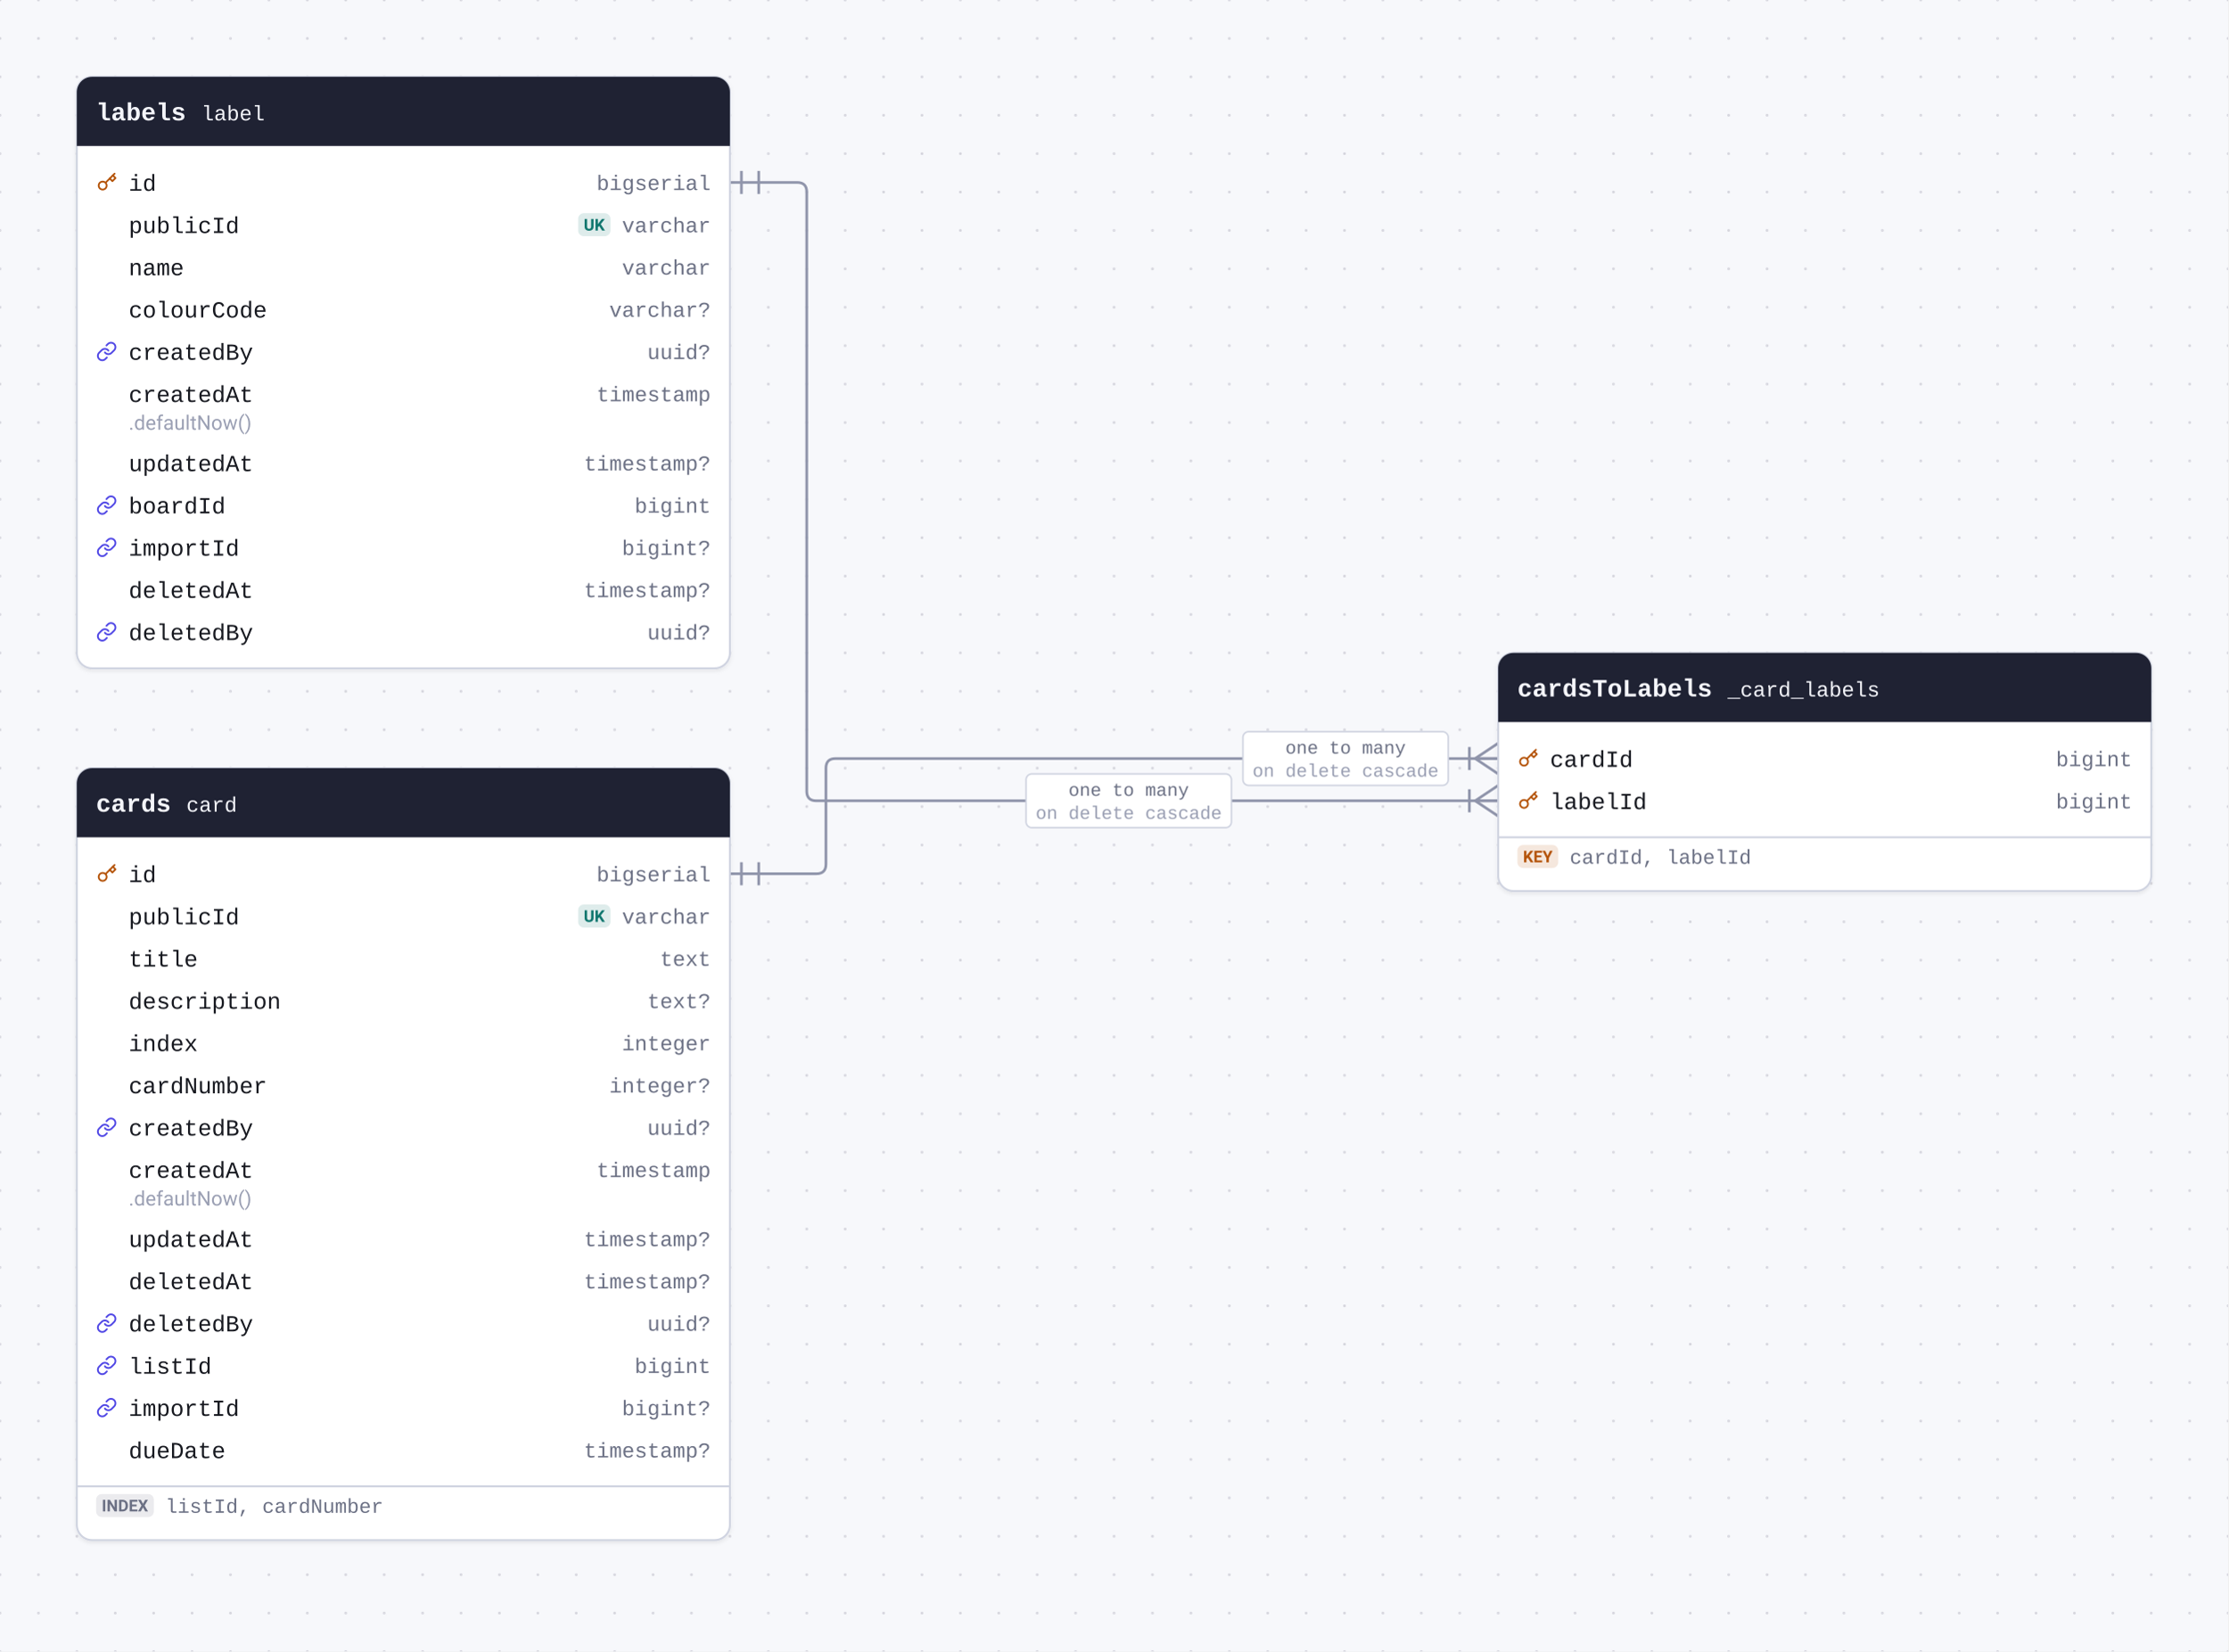
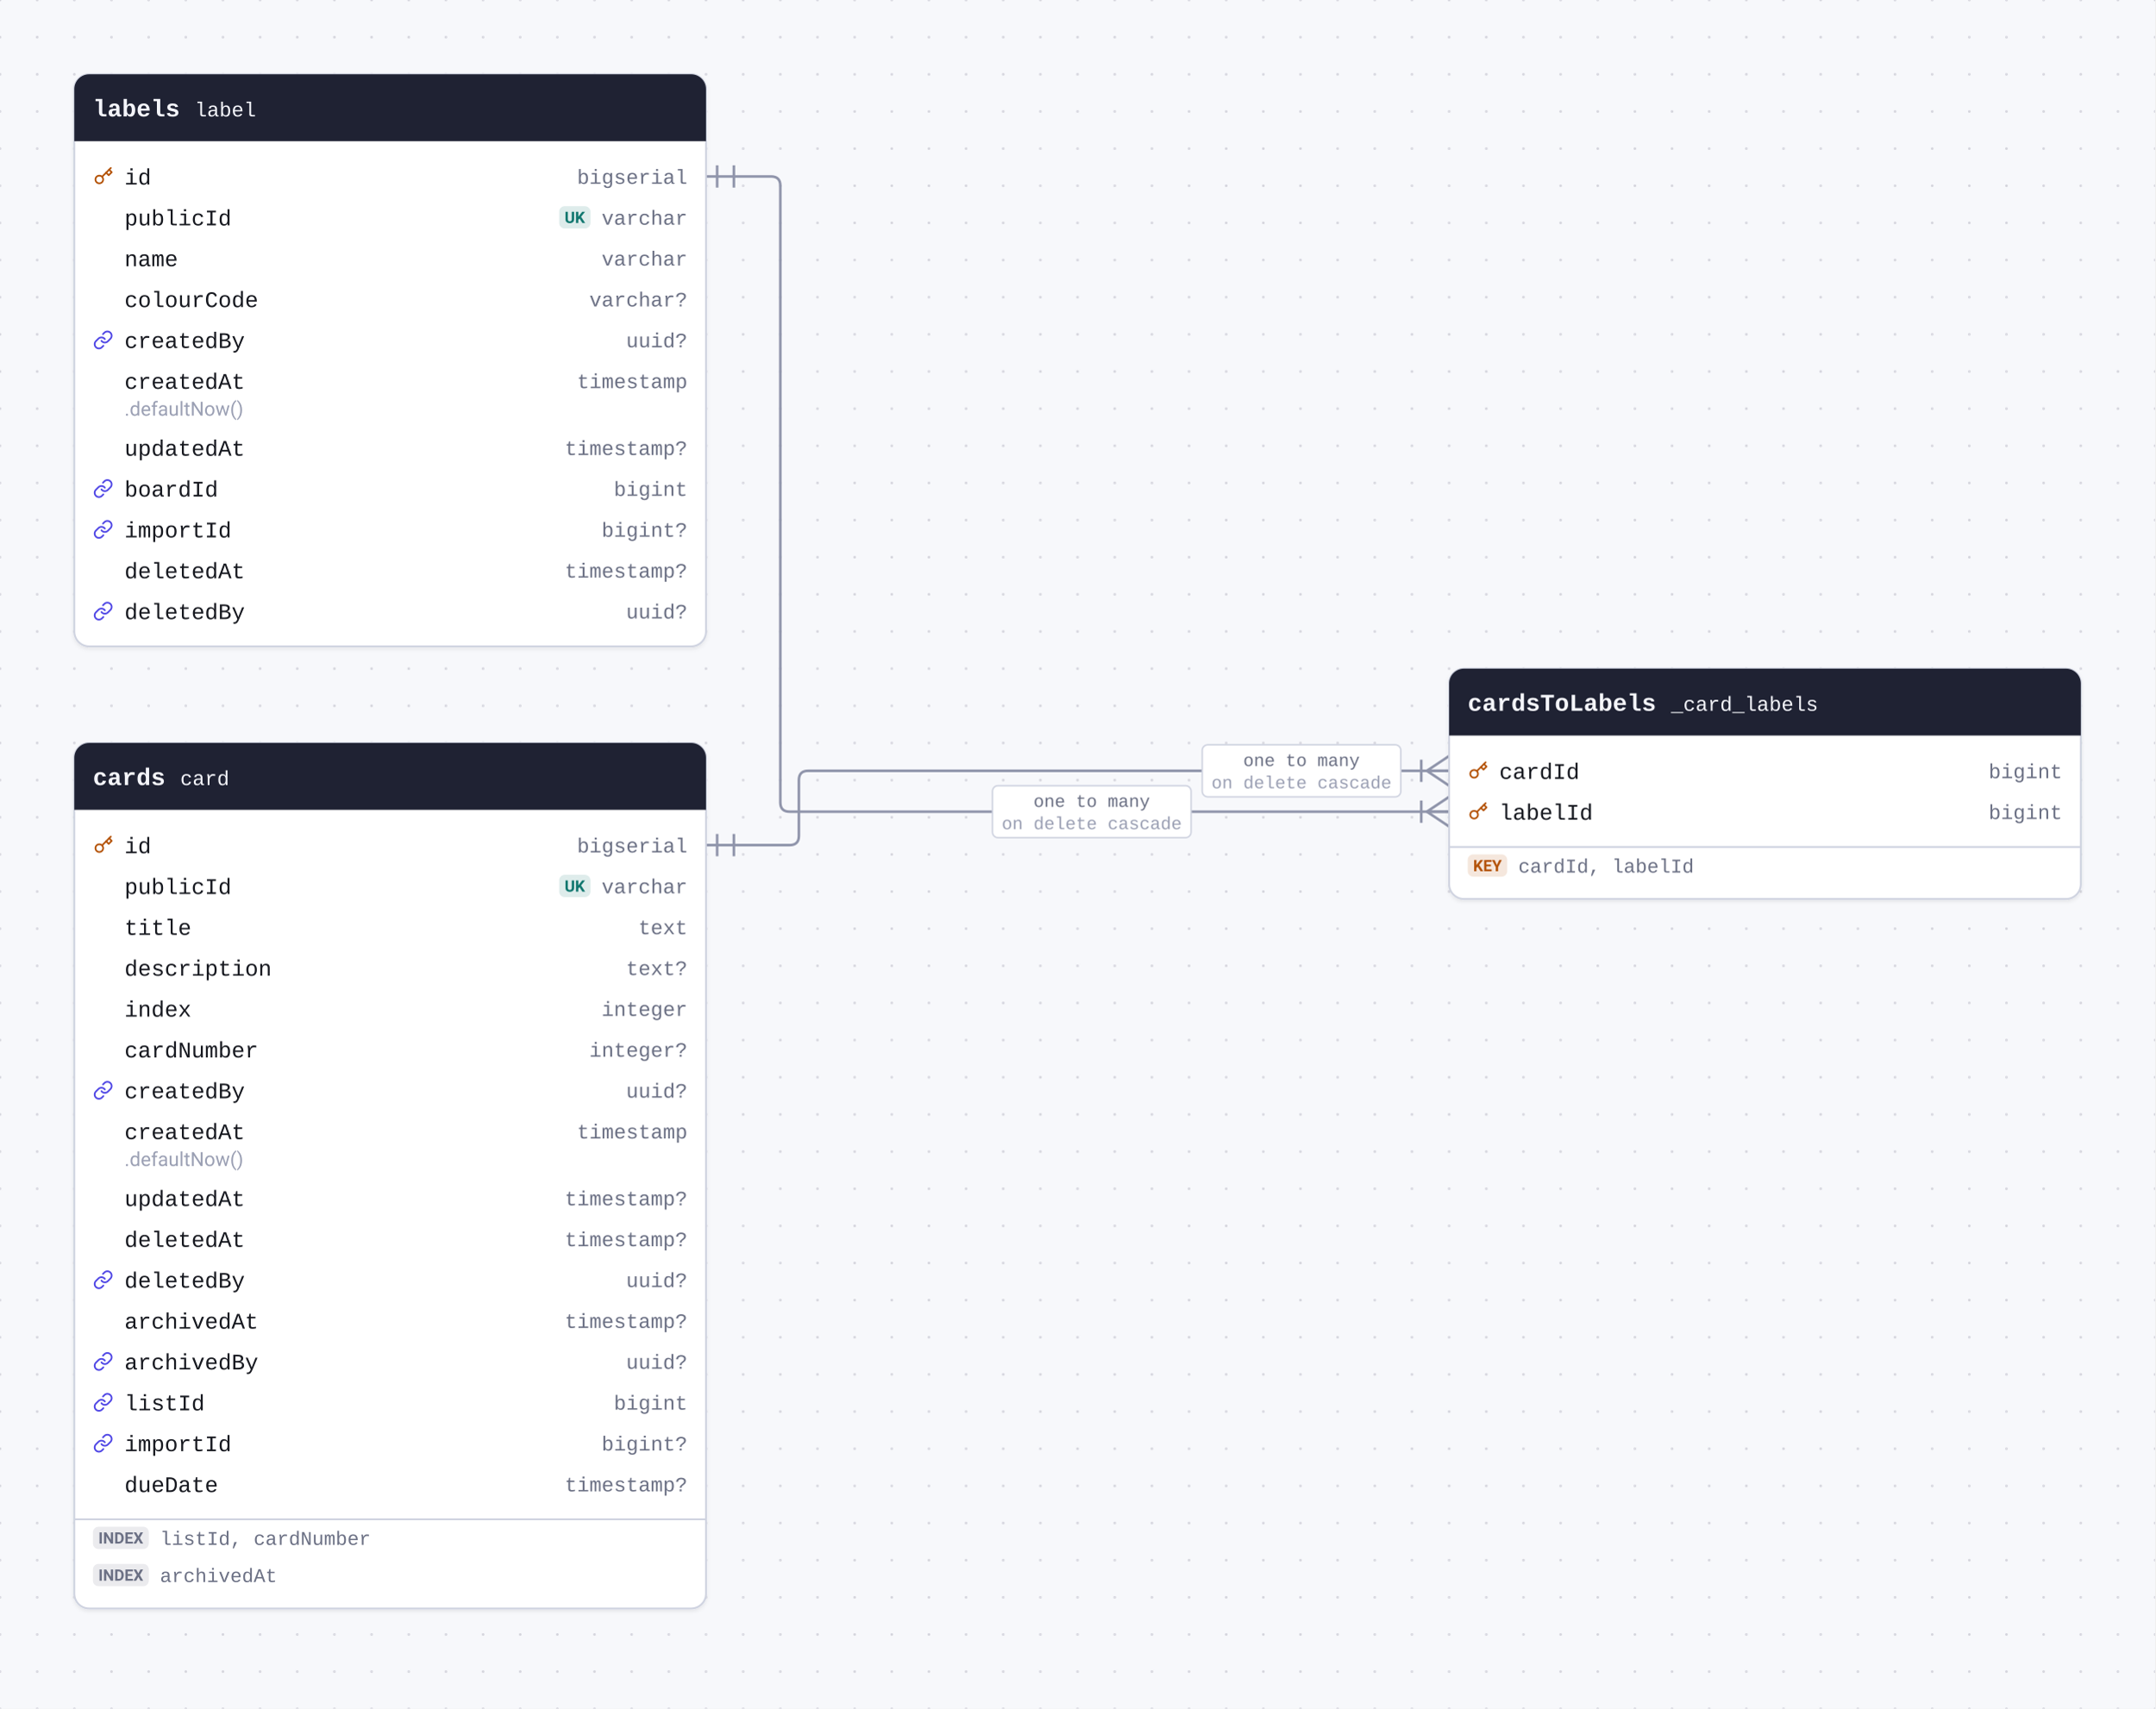
- <svg xmlns="http://www.w3.org/2000/svg" width="1160" height="860" viewBox="0 0 1160 860">
+ <svg xmlns="http://www.w3.org/2000/svg" width="1160" height="920" viewBox="0 0 1160 920">
  <defs>
    <pattern id="dots" x="-0.7" y="-0.7" width="20" height="20" patternUnits="userSpaceOnUse">
      <circle cx="0.7" cy="0.7" r="0.7" fill="#d4d4dc" />
    </pattern>
    <filter id="node-shadow" x="-5%" y="-5%" width="110%" height="115%">
      <feDropShadow dx="0" dy="1" stdDeviation="1" flood-color="#000000" flood-opacity="0.08" />
    </filter>
  </defs>
-   <rect x="0" y="0" width="1160" height="860" fill="#f7f8fb" />
-   <rect x="0" y="0" width="1160" height="860" fill="url(#dots)" />
+   <rect x="0" y="0" width="1160" height="920" fill="#f7f8fb" />
+   <rect x="0" y="0" width="1160" height="920" fill="url(#dots)" />
  <g class="relation-edge">
-     <path d="M380 455L400 455L 425,455Q 430,455 430,450L 430,400Q 430,395 435,395L760 395L780 395" fill="none" stroke="#9095ab" stroke-width="1.4" />
+     <path d="M380 455L400 455L 425,455Q 430,455 430,450L 430,420Q 430,415 435,415L760 415L780 415" fill="none" stroke="#9095ab" stroke-width="1.4" />
    <g transform="translate(380 455) scale(-1 1)" fill="none" stroke="#9095ab" stroke-width="1.4">
      <path d="M-6 -6 L-6 6" />
      <path d="M-15 -6 L-15 6" />
    </g>
-     <g transform="translate(780 395)" fill="none" stroke="#9095ab" stroke-width="1.4">
+     <g transform="translate(780 415)" fill="none" stroke="#9095ab" stroke-width="1.4">
      <path d="M0 -8 L-12 0 L0 8 M-12 0 L0 0" />
      <path d="M-15 -6 L-15 6" />
    </g>
  </g>
  <g class="relation-edge">
-     <path d="M380 95L400 95L 415,95Q 420,95 420,100L 420,412Q 420,417 425,417L760 417L780 417" fill="none" stroke="#9095ab" stroke-width="1.4" />
+     <path d="M380 95L400 95L 415,95Q 420,95 420,100L 420,432Q 420,437 425,437L760 437L780 437" fill="none" stroke="#9095ab" stroke-width="1.4" />
    <g transform="translate(380 95) scale(-1 1)" fill="none" stroke="#9095ab" stroke-width="1.4">
      <path d="M-6 -6 L-6 6" />
      <path d="M-15 -6 L-15 6" />
    </g>
-     <g transform="translate(780 417)" fill="none" stroke="#9095ab" stroke-width="1.4">
+     <g transform="translate(780 437)" fill="none" stroke="#9095ab" stroke-width="1.4">
      <path d="M0 -8 L-12 0 L0 8 M-12 0 L0 0" />
      <path d="M-15 -6 L-15 6" />
    </g>
  </g>
  <g class="model-node">
    <clipPath id="node-clip-0">
-       <rect x="40" y="400" width="340" height="402" rx="8" />
+       <rect x="40" y="400" width="340" height="466" rx="8" />
    </clipPath>
-     <rect x="40" y="400" width="340" height="402" rx="8" fill="#ffffff" stroke="#cfd3e0" filter="url(#node-shadow)" />
+     <rect x="40" y="400" width="340" height="466" rx="8" fill="#ffffff" stroke="#cfd3e0" filter="url(#node-shadow)" />
    <rect x="40" y="400" width="340" height="36" fill="#1f2233" clip-path="url(#node-clip-0)" />
    <text x="50" y="422.68" font-family="ui-monospace, SF Mono, Menlo, Consolas, Liberation Mono, DejaVu Sans Mono, monospace" font-size="13" font-weight="700" fill="#f4f5fa">cards<tspan dx="8" font-size="11" font-weight="400" opacity="0.6">card</tspan>
    </text>
    <g transform="translate(50 449.5) scale(0.46)" fill="none" stroke="#b45309" stroke-width="2" stroke-linecap="round" stroke-linejoin="round">
      <circle cx="7.5" cy="15.5" r="4.5" />
      <path d="m21 2-9.6 9.6" />
      <path d="m15.5 7.5 3 3L22 7l-3-3" />
    </g>
    <text x="67" y="459.32" font-family="ui-monospace, SF Mono, Menlo, Consolas, Liberation Mono, DejaVu Sans Mono, monospace" font-size="12" fill="#16181f">id</text>
    <text x="370" y="458.96" font-family="ui-monospace, SF Mono, Menlo, Consolas, Liberation Mono, DejaVu Sans Mono, monospace" font-size="11" text-anchor="end" fill="#6b7084">bigserial</text>
    <rect x="300.96" y="471" width="16.84" height="12" rx="3" fill="#0f766e" fill-opacity="0.14" />
    <text x="309.38" y="480.06" font-family="ui-sans-serif, -apple-system, Segoe UI, Roboto, Helvetica Neue, Arial, DejaVu Sans, sans-serif" font-size="8.5" font-weight="600" text-anchor="middle" fill="#0f766e">UK</text>
    <text x="67" y="481.32" font-family="ui-monospace, SF Mono, Menlo, Consolas, Liberation Mono, DejaVu Sans Mono, monospace" font-size="12" fill="#16181f">publicId</text>
    <text x="370" y="480.96" font-family="ui-monospace, SF Mono, Menlo, Consolas, Liberation Mono, DejaVu Sans Mono, monospace" font-size="11" text-anchor="end" fill="#6b7084">varchar</text>
    <text x="67" y="503.32" font-family="ui-monospace, SF Mono, Menlo, Consolas, Liberation Mono, DejaVu Sans Mono, monospace" font-size="12" fill="#16181f">title</text>
    <text x="370" y="502.96" font-family="ui-monospace, SF Mono, Menlo, Consolas, Liberation Mono, DejaVu Sans Mono, monospace" font-size="11" text-anchor="end" fill="#6b7084">text</text>
    <text x="67" y="525.32" font-family="ui-monospace, SF Mono, Menlo, Consolas, Liberation Mono, DejaVu Sans Mono, monospace" font-size="12" fill="#16181f">description</text>
    <text x="370" y="524.96" font-family="ui-monospace, SF Mono, Menlo, Consolas, Liberation Mono, DejaVu Sans Mono, monospace" font-size="11" text-anchor="end" fill="#6b7084">text?</text>
    <text x="67" y="547.32" font-family="ui-monospace, SF Mono, Menlo, Consolas, Liberation Mono, DejaVu Sans Mono, monospace" font-size="12" fill="#16181f">index</text>
    <text x="370" y="546.96" font-family="ui-monospace, SF Mono, Menlo, Consolas, Liberation Mono, DejaVu Sans Mono, monospace" font-size="11" text-anchor="end" fill="#6b7084">integer</text>
    <text x="67" y="569.32" font-family="ui-monospace, SF Mono, Menlo, Consolas, Liberation Mono, DejaVu Sans Mono, monospace" font-size="12" fill="#16181f">cardNumber</text>
    <text x="370" y="568.96" font-family="ui-monospace, SF Mono, Menlo, Consolas, Liberation Mono, DejaVu Sans Mono, monospace" font-size="11" text-anchor="end" fill="#6b7084">integer?</text>
    <g transform="translate(50 581.5) scale(0.46)" fill="none" stroke="#4f46e5" stroke-width="2" stroke-linecap="round" stroke-linejoin="round">
      <path d="M10 13a5 5 0 0 0 7.54.54l3-3a5 5 0 0 0-7.07-7.07l-1.72 1.71" />
      <path d="M14 11a5 5 0 0 0-7.54-.54l-3 3a5 5 0 0 0 7.07 7.07l1.71-1.71" />
    </g>
    <text x="67" y="591.32" font-family="ui-monospace, SF Mono, Menlo, Consolas, Liberation Mono, DejaVu Sans Mono, monospace" font-size="12" fill="#16181f">createdBy</text>
    <text x="370" y="590.96" font-family="ui-monospace, SF Mono, Menlo, Consolas, Liberation Mono, DejaVu Sans Mono, monospace" font-size="11" text-anchor="end" fill="#6b7084">uuid?</text>
    <text x="67" y="613.32" font-family="ui-monospace, SF Mono, Menlo, Consolas, Liberation Mono, DejaVu Sans Mono, monospace" font-size="12" fill="#16181f">createdAt</text>
    <text x="370" y="612.96" font-family="ui-monospace, SF Mono, Menlo, Consolas, Liberation Mono, DejaVu Sans Mono, monospace" font-size="11" text-anchor="end" fill="#6b7084">timestamp</text>
    <text x="67" y="627.78" font-family="ui-sans-serif, -apple-system, Segoe UI, Roboto, Helvetica Neue, Arial, DejaVu Sans, sans-serif" font-size="10.5" fill="#9a9fb3">.defaultNow()</text>
    <text x="67" y="649.32" font-family="ui-monospace, SF Mono, Menlo, Consolas, Liberation Mono, DejaVu Sans Mono, monospace" font-size="12" fill="#16181f">updatedAt</text>
    <text x="370" y="648.96" font-family="ui-monospace, SF Mono, Menlo, Consolas, Liberation Mono, DejaVu Sans Mono, monospace" font-size="11" text-anchor="end" fill="#6b7084">timestamp?</text>
    <text x="67" y="671.32" font-family="ui-monospace, SF Mono, Menlo, Consolas, Liberation Mono, DejaVu Sans Mono, monospace" font-size="12" fill="#16181f">deletedAt</text>
    <text x="370" y="670.96" font-family="ui-monospace, SF Mono, Menlo, Consolas, Liberation Mono, DejaVu Sans Mono, monospace" font-size="11" text-anchor="end" fill="#6b7084">timestamp?</text>
    <g transform="translate(50 683.5) scale(0.46)" fill="none" stroke="#4f46e5" stroke-width="2" stroke-linecap="round" stroke-linejoin="round">
      <path d="M10 13a5 5 0 0 0 7.54.54l3-3a5 5 0 0 0-7.07-7.07l-1.72 1.71" />
      <path d="M14 11a5 5 0 0 0-7.54-.54l-3 3a5 5 0 0 0 7.07 7.07l1.71-1.71" />
    </g>
    <text x="67" y="693.32" font-family="ui-monospace, SF Mono, Menlo, Consolas, Liberation Mono, DejaVu Sans Mono, monospace" font-size="12" fill="#16181f">deletedBy</text>
    <text x="370" y="692.96" font-family="ui-monospace, SF Mono, Menlo, Consolas, Liberation Mono, DejaVu Sans Mono, monospace" font-size="11" text-anchor="end" fill="#6b7084">uuid?</text>
-     <g transform="translate(50 705.5) scale(0.46)" fill="none" stroke="#4f46e5" stroke-width="2" stroke-linecap="round" stroke-linejoin="round">
-       <path d="M10 13a5 5 0 0 0 7.54.54l3-3a5 5 0 0 0-7.07-7.07l-1.72 1.71" />
-       <path d="M14 11a5 5 0 0 0-7.54-.54l-3 3a5 5 0 0 0 7.07 7.07l1.71-1.71" />
-     </g>
-     <text x="67" y="715.32" font-family="ui-monospace, SF Mono, Menlo, Consolas, Liberation Mono, DejaVu Sans Mono, monospace" font-size="12" fill="#16181f">listId</text>
-     <text x="370" y="714.96" font-family="ui-monospace, SF Mono, Menlo, Consolas, Liberation Mono, DejaVu Sans Mono, monospace" font-size="11" text-anchor="end" fill="#6b7084">bigint</text>
+     <text x="67" y="715.32" font-family="ui-monospace, SF Mono, Menlo, Consolas, Liberation Mono, DejaVu Sans Mono, monospace" font-size="12" fill="#16181f">archivedAt</text>
+     <text x="370" y="714.96" font-family="ui-monospace, SF Mono, Menlo, Consolas, Liberation Mono, DejaVu Sans Mono, monospace" font-size="11" text-anchor="end" fill="#6b7084">timestamp?</text>
    <g transform="translate(50 727.5) scale(0.46)" fill="none" stroke="#4f46e5" stroke-width="2" stroke-linecap="round" stroke-linejoin="round">
      <path d="M10 13a5 5 0 0 0 7.54.54l3-3a5 5 0 0 0-7.07-7.07l-1.72 1.71" />
      <path d="M14 11a5 5 0 0 0-7.54-.54l-3 3a5 5 0 0 0 7.07 7.07l1.71-1.71" />
    </g>
-     <text x="67" y="737.32" font-family="ui-monospace, SF Mono, Menlo, Consolas, Liberation Mono, DejaVu Sans Mono, monospace" font-size="12" fill="#16181f">importId</text>
-     <text x="370" y="736.96" font-family="ui-monospace, SF Mono, Menlo, Consolas, Liberation Mono, DejaVu Sans Mono, monospace" font-size="11" text-anchor="end" fill="#6b7084">bigint?</text>
-     <text x="67" y="759.32" font-family="ui-monospace, SF Mono, Menlo, Consolas, Liberation Mono, DejaVu Sans Mono, monospace" font-size="12" fill="#16181f">dueDate</text>
-     <text x="370" y="758.96" font-family="ui-monospace, SF Mono, Menlo, Consolas, Liberation Mono, DejaVu Sans Mono, monospace" font-size="11" text-anchor="end" fill="#6b7084">timestamp?</text>
-     <path d="M40 774H380" stroke="#cfd3e0" stroke-width="1" />
-     <rect x="50" y="778" width="30.1" height="12" rx="3" fill="#6b7084" fill-opacity="0.14" />
-     <text x="65.05" y="787.06" font-family="ui-sans-serif, -apple-system, Segoe UI, Roboto, Helvetica Neue, Arial, DejaVu Sans, sans-serif" font-size="8.5" font-weight="600" text-anchor="middle" fill="#6b7084">INDEX</text>
-     <text x="86.1" y="787.78" font-family="ui-monospace, SF Mono, Menlo, Consolas, Liberation Mono, DejaVu Sans Mono, monospace" font-size="10.5" fill="#6b7084">listId, cardNumber</text>
+     <text x="67" y="737.32" font-family="ui-monospace, SF Mono, Menlo, Consolas, Liberation Mono, DejaVu Sans Mono, monospace" font-size="12" fill="#16181f">archivedBy</text>
+     <text x="370" y="736.96" font-family="ui-monospace, SF Mono, Menlo, Consolas, Liberation Mono, DejaVu Sans Mono, monospace" font-size="11" text-anchor="end" fill="#6b7084">uuid?</text>
+     <g transform="translate(50 749.5) scale(0.46)" fill="none" stroke="#4f46e5" stroke-width="2" stroke-linecap="round" stroke-linejoin="round">
+       <path d="M10 13a5 5 0 0 0 7.54.54l3-3a5 5 0 0 0-7.07-7.07l-1.72 1.71" />
+       <path d="M14 11a5 5 0 0 0-7.54-.54l-3 3a5 5 0 0 0 7.07 7.07l1.71-1.71" />
+     </g>
+     <text x="67" y="759.32" font-family="ui-monospace, SF Mono, Menlo, Consolas, Liberation Mono, DejaVu Sans Mono, monospace" font-size="12" fill="#16181f">listId</text>
+     <text x="370" y="758.96" font-family="ui-monospace, SF Mono, Menlo, Consolas, Liberation Mono, DejaVu Sans Mono, monospace" font-size="11" text-anchor="end" fill="#6b7084">bigint</text>
+     <g transform="translate(50 771.5) scale(0.46)" fill="none" stroke="#4f46e5" stroke-width="2" stroke-linecap="round" stroke-linejoin="round">
+       <path d="M10 13a5 5 0 0 0 7.54.54l3-3a5 5 0 0 0-7.07-7.07l-1.72 1.71" />
+       <path d="M14 11a5 5 0 0 0-7.54-.54l-3 3a5 5 0 0 0 7.07 7.07l1.71-1.71" />
+     </g>
+     <text x="67" y="781.32" font-family="ui-monospace, SF Mono, Menlo, Consolas, Liberation Mono, DejaVu Sans Mono, monospace" font-size="12" fill="#16181f">importId</text>
+     <text x="370" y="780.96" font-family="ui-monospace, SF Mono, Menlo, Consolas, Liberation Mono, DejaVu Sans Mono, monospace" font-size="11" text-anchor="end" fill="#6b7084">bigint?</text>
+     <text x="67" y="803.32" font-family="ui-monospace, SF Mono, Menlo, Consolas, Liberation Mono, DejaVu Sans Mono, monospace" font-size="12" fill="#16181f">dueDate</text>
+     <text x="370" y="802.96" font-family="ui-monospace, SF Mono, Menlo, Consolas, Liberation Mono, DejaVu Sans Mono, monospace" font-size="11" text-anchor="end" fill="#6b7084">timestamp?</text>
+     <path d="M40 818H380" stroke="#cfd3e0" stroke-width="1" />
+     <rect x="50" y="822" width="30.1" height="12" rx="3" fill="#6b7084" fill-opacity="0.14" />
+     <text x="65.05" y="831.06" font-family="ui-sans-serif, -apple-system, Segoe UI, Roboto, Helvetica Neue, Arial, DejaVu Sans, sans-serif" font-size="8.5" font-weight="600" text-anchor="middle" fill="#6b7084">INDEX</text>
+     <text x="86.1" y="831.78" font-family="ui-monospace, SF Mono, Menlo, Consolas, Liberation Mono, DejaVu Sans Mono, monospace" font-size="10.5" fill="#6b7084">listId, cardNumber</text>
+     <rect x="50" y="842" width="30.1" height="12" rx="3" fill="#6b7084" fill-opacity="0.14" />
+     <text x="65.05" y="851.06" font-family="ui-sans-serif, -apple-system, Segoe UI, Roboto, Helvetica Neue, Arial, DejaVu Sans, sans-serif" font-size="8.5" font-weight="600" text-anchor="middle" fill="#6b7084">INDEX</text>
+     <text x="86.1" y="851.78" font-family="ui-monospace, SF Mono, Menlo, Consolas, Liberation Mono, DejaVu Sans Mono, monospace" font-size="10.5" fill="#6b7084">archivedAt</text>
  </g>
  <g class="model-node">
    <clipPath id="node-clip-1">
-       <rect x="780" y="340" width="340" height="124" rx="8" />
+       <rect x="780" y="360" width="340" height="124" rx="8" />
    </clipPath>
-     <rect x="780" y="340" width="340" height="124" rx="8" fill="#ffffff" stroke="#cfd3e0" filter="url(#node-shadow)" />
-     <rect x="780" y="340" width="340" height="36" fill="#1f2233" clip-path="url(#node-clip-1)" />
-     <text x="790" y="362.68" font-family="ui-monospace, SF Mono, Menlo, Consolas, Liberation Mono, DejaVu Sans Mono, monospace" font-size="13" font-weight="700" fill="#f4f5fa">cardsToLabels<tspan dx="8" font-size="11" font-weight="400" opacity="0.6">_card_labels</tspan>
+     <rect x="780" y="360" width="340" height="124" rx="8" fill="#ffffff" stroke="#cfd3e0" filter="url(#node-shadow)" />
+     <rect x="780" y="360" width="340" height="36" fill="#1f2233" clip-path="url(#node-clip-1)" />
+     <text x="790" y="382.68" font-family="ui-monospace, SF Mono, Menlo, Consolas, Liberation Mono, DejaVu Sans Mono, monospace" font-size="13" font-weight="700" fill="#f4f5fa">cardsToLabels<tspan dx="8" font-size="11" font-weight="400" opacity="0.6">_card_labels</tspan>
    </text>
-     <g transform="translate(790 389.5) scale(0.46)" fill="none" stroke="#b45309" stroke-width="2" stroke-linecap="round" stroke-linejoin="round">
-       <circle cx="7.5" cy="15.5" r="4.5" />
-       <path d="m21 2-9.6 9.6" />
-       <path d="m15.5 7.5 3 3L22 7l-3-3" />
-     </g>
-     <text x="807" y="399.32" font-family="ui-monospace, SF Mono, Menlo, Consolas, Liberation Mono, DejaVu Sans Mono, monospace" font-size="12" fill="#16181f">cardId</text>
-     <text x="1110" y="398.96" font-family="ui-monospace, SF Mono, Menlo, Consolas, Liberation Mono, DejaVu Sans Mono, monospace" font-size="11" text-anchor="end" fill="#6b7084">bigint</text>
-     <g transform="translate(790 411.5) scale(0.46)" fill="none" stroke="#b45309" stroke-width="2" stroke-linecap="round" stroke-linejoin="round">
-       <circle cx="7.5" cy="15.5" r="4.5" />
-       <path d="m21 2-9.6 9.6" />
-       <path d="m15.5 7.5 3 3L22 7l-3-3" />
-     </g>
-     <text x="807" y="421.32" font-family="ui-monospace, SF Mono, Menlo, Consolas, Liberation Mono, DejaVu Sans Mono, monospace" font-size="12" fill="#16181f">labelId</text>
-     <text x="1110" y="420.96" font-family="ui-monospace, SF Mono, Menlo, Consolas, Liberation Mono, DejaVu Sans Mono, monospace" font-size="11" text-anchor="end" fill="#6b7084">bigint</text>
-     <path d="M780 436H1120" stroke="#cfd3e0" stroke-width="1" />
-     <rect x="790" y="440" width="21.26" height="12" rx="3" fill="#b45309" fill-opacity="0.14" />
-     <text x="800.63" y="449.06" font-family="ui-sans-serif, -apple-system, Segoe UI, Roboto, Helvetica Neue, Arial, DejaVu Sans, sans-serif" font-size="8.5" font-weight="600" text-anchor="middle" fill="#b45309">KEY</text>
-     <text x="817.26" y="449.78" font-family="ui-monospace, SF Mono, Menlo, Consolas, Liberation Mono, DejaVu Sans Mono, monospace" font-size="10.5" fill="#6b7084">cardId, labelId</text>
+     <g transform="translate(790 409.5) scale(0.46)" fill="none" stroke="#b45309" stroke-width="2" stroke-linecap="round" stroke-linejoin="round">
+       <circle cx="7.5" cy="15.5" r="4.5" />
+       <path d="m21 2-9.6 9.6" />
+       <path d="m15.5 7.5 3 3L22 7l-3-3" />
+     </g>
+     <text x="807" y="419.32" font-family="ui-monospace, SF Mono, Menlo, Consolas, Liberation Mono, DejaVu Sans Mono, monospace" font-size="12" fill="#16181f">cardId</text>
+     <text x="1110" y="418.96" font-family="ui-monospace, SF Mono, Menlo, Consolas, Liberation Mono, DejaVu Sans Mono, monospace" font-size="11" text-anchor="end" fill="#6b7084">bigint</text>
+     <g transform="translate(790 431.5) scale(0.46)" fill="none" stroke="#b45309" stroke-width="2" stroke-linecap="round" stroke-linejoin="round">
+       <circle cx="7.5" cy="15.5" r="4.5" />
+       <path d="m21 2-9.6 9.6" />
+       <path d="m15.5 7.5 3 3L22 7l-3-3" />
+     </g>
+     <text x="807" y="441.32" font-family="ui-monospace, SF Mono, Menlo, Consolas, Liberation Mono, DejaVu Sans Mono, monospace" font-size="12" fill="#16181f">labelId</text>
+     <text x="1110" y="440.96" font-family="ui-monospace, SF Mono, Menlo, Consolas, Liberation Mono, DejaVu Sans Mono, monospace" font-size="11" text-anchor="end" fill="#6b7084">bigint</text>
+     <path d="M780 456H1120" stroke="#cfd3e0" stroke-width="1" />
+     <rect x="790" y="460" width="21.26" height="12" rx="3" fill="#b45309" fill-opacity="0.14" />
+     <text x="800.63" y="469.06" font-family="ui-sans-serif, -apple-system, Segoe UI, Roboto, Helvetica Neue, Arial, DejaVu Sans, sans-serif" font-size="8.5" font-weight="600" text-anchor="middle" fill="#b45309">KEY</text>
+     <text x="817.26" y="469.78" font-family="ui-monospace, SF Mono, Menlo, Consolas, Liberation Mono, DejaVu Sans Mono, monospace" font-size="10.5" fill="#6b7084">cardId, labelId</text>
  </g>
  <g class="model-node">
    <clipPath id="node-clip-2">
      <rect x="40" y="40" width="340" height="308" rx="8" />
    </clipPath>
    <rect x="40" y="40" width="340" height="308" rx="8" fill="#ffffff" stroke="#cfd3e0" filter="url(#node-shadow)" />
    <rect x="40" y="40" width="340" height="36" fill="#1f2233" clip-path="url(#node-clip-2)" />
    <text x="50" y="62.68" font-family="ui-monospace, SF Mono, Menlo, Consolas, Liberation Mono, DejaVu Sans Mono, monospace" font-size="13" font-weight="700" fill="#f4f5fa">labels<tspan dx="8" font-size="11" font-weight="400" opacity="0.6">label</tspan>
    </text>
    <g transform="translate(50 89.5) scale(0.46)" fill="none" stroke="#b45309" stroke-width="2" stroke-linecap="round" stroke-linejoin="round">
      <circle cx="7.5" cy="15.5" r="4.5" />
      <path d="m21 2-9.6 9.6" />
      <path d="m15.5 7.5 3 3L22 7l-3-3" />
    </g>
    <text x="67" y="99.32" font-family="ui-monospace, SF Mono, Menlo, Consolas, Liberation Mono, DejaVu Sans Mono, monospace" font-size="12" fill="#16181f">id</text>
    <text x="370" y="98.96" font-family="ui-monospace, SF Mono, Menlo, Consolas, Liberation Mono, DejaVu Sans Mono, monospace" font-size="11" text-anchor="end" fill="#6b7084">bigserial</text>
    <rect x="300.96" y="111" width="16.84" height="12" rx="3" fill="#0f766e" fill-opacity="0.14" />
    <text x="309.38" y="120.06" font-family="ui-sans-serif, -apple-system, Segoe UI, Roboto, Helvetica Neue, Arial, DejaVu Sans, sans-serif" font-size="8.5" font-weight="600" text-anchor="middle" fill="#0f766e">UK</text>
    <text x="67" y="121.32" font-family="ui-monospace, SF Mono, Menlo, Consolas, Liberation Mono, DejaVu Sans Mono, monospace" font-size="12" fill="#16181f">publicId</text>
    <text x="370" y="120.96" font-family="ui-monospace, SF Mono, Menlo, Consolas, Liberation Mono, DejaVu Sans Mono, monospace" font-size="11" text-anchor="end" fill="#6b7084">varchar</text>
    <text x="67" y="143.32" font-family="ui-monospace, SF Mono, Menlo, Consolas, Liberation Mono, DejaVu Sans Mono, monospace" font-size="12" fill="#16181f">name</text>
    <text x="370" y="142.96" font-family="ui-monospace, SF Mono, Menlo, Consolas, Liberation Mono, DejaVu Sans Mono, monospace" font-size="11" text-anchor="end" fill="#6b7084">varchar</text>
    <text x="67" y="165.32" font-family="ui-monospace, SF Mono, Menlo, Consolas, Liberation Mono, DejaVu Sans Mono, monospace" font-size="12" fill="#16181f">colourCode</text>
    <text x="370" y="164.96" font-family="ui-monospace, SF Mono, Menlo, Consolas, Liberation Mono, DejaVu Sans Mono, monospace" font-size="11" text-anchor="end" fill="#6b7084">varchar?</text>
    <g transform="translate(50 177.5) scale(0.46)" fill="none" stroke="#4f46e5" stroke-width="2" stroke-linecap="round" stroke-linejoin="round">
      <path d="M10 13a5 5 0 0 0 7.54.54l3-3a5 5 0 0 0-7.07-7.07l-1.72 1.71" />
      <path d="M14 11a5 5 0 0 0-7.54-.54l-3 3a5 5 0 0 0 7.07 7.07l1.71-1.71" />
    </g>
    <text x="67" y="187.32" font-family="ui-monospace, SF Mono, Menlo, Consolas, Liberation Mono, DejaVu Sans Mono, monospace" font-size="12" fill="#16181f">createdBy</text>
    <text x="370" y="186.96" font-family="ui-monospace, SF Mono, Menlo, Consolas, Liberation Mono, DejaVu Sans Mono, monospace" font-size="11" text-anchor="end" fill="#6b7084">uuid?</text>
    <text x="67" y="209.32" font-family="ui-monospace, SF Mono, Menlo, Consolas, Liberation Mono, DejaVu Sans Mono, monospace" font-size="12" fill="#16181f">createdAt</text>
    <text x="370" y="208.96" font-family="ui-monospace, SF Mono, Menlo, Consolas, Liberation Mono, DejaVu Sans Mono, monospace" font-size="11" text-anchor="end" fill="#6b7084">timestamp</text>
    <text x="67" y="223.78" font-family="ui-sans-serif, -apple-system, Segoe UI, Roboto, Helvetica Neue, Arial, DejaVu Sans, sans-serif" font-size="10.5" fill="#9a9fb3">.defaultNow()</text>
    <text x="67" y="245.32" font-family="ui-monospace, SF Mono, Menlo, Consolas, Liberation Mono, DejaVu Sans Mono, monospace" font-size="12" fill="#16181f">updatedAt</text>
    <text x="370" y="244.96" font-family="ui-monospace, SF Mono, Menlo, Consolas, Liberation Mono, DejaVu Sans Mono, monospace" font-size="11" text-anchor="end" fill="#6b7084">timestamp?</text>
    <g transform="translate(50 257.5) scale(0.46)" fill="none" stroke="#4f46e5" stroke-width="2" stroke-linecap="round" stroke-linejoin="round">
      <path d="M10 13a5 5 0 0 0 7.54.54l3-3a5 5 0 0 0-7.07-7.07l-1.72 1.71" />
      <path d="M14 11a5 5 0 0 0-7.54-.54l-3 3a5 5 0 0 0 7.07 7.07l1.71-1.71" />
    </g>
    <text x="67" y="267.32" font-family="ui-monospace, SF Mono, Menlo, Consolas, Liberation Mono, DejaVu Sans Mono, monospace" font-size="12" fill="#16181f">boardId</text>
    <text x="370" y="266.96" font-family="ui-monospace, SF Mono, Menlo, Consolas, Liberation Mono, DejaVu Sans Mono, monospace" font-size="11" text-anchor="end" fill="#6b7084">bigint</text>
    <g transform="translate(50 279.5) scale(0.46)" fill="none" stroke="#4f46e5" stroke-width="2" stroke-linecap="round" stroke-linejoin="round">
      <path d="M10 13a5 5 0 0 0 7.54.54l3-3a5 5 0 0 0-7.07-7.07l-1.72 1.71" />
      <path d="M14 11a5 5 0 0 0-7.54-.54l-3 3a5 5 0 0 0 7.07 7.07l1.71-1.71" />
    </g>
    <text x="67" y="289.32" font-family="ui-monospace, SF Mono, Menlo, Consolas, Liberation Mono, DejaVu Sans Mono, monospace" font-size="12" fill="#16181f">importId</text>
    <text x="370" y="288.96" font-family="ui-monospace, SF Mono, Menlo, Consolas, Liberation Mono, DejaVu Sans Mono, monospace" font-size="11" text-anchor="end" fill="#6b7084">bigint?</text>
    <text x="67" y="311.32" font-family="ui-monospace, SF Mono, Menlo, Consolas, Liberation Mono, DejaVu Sans Mono, monospace" font-size="12" fill="#16181f">deletedAt</text>
    <text x="370" y="310.96" font-family="ui-monospace, SF Mono, Menlo, Consolas, Liberation Mono, DejaVu Sans Mono, monospace" font-size="11" text-anchor="end" fill="#6b7084">timestamp?</text>
    <g transform="translate(50 323.5) scale(0.46)" fill="none" stroke="#4f46e5" stroke-width="2" stroke-linecap="round" stroke-linejoin="round">
      <path d="M10 13a5 5 0 0 0 7.54.54l3-3a5 5 0 0 0-7.07-7.07l-1.72 1.71" />
      <path d="M14 11a5 5 0 0 0-7.54-.54l-3 3a5 5 0 0 0 7.07 7.07l1.71-1.71" />
    </g>
    <text x="67" y="333.32" font-family="ui-monospace, SF Mono, Menlo, Consolas, Liberation Mono, DejaVu Sans Mono, monospace" font-size="12" fill="#16181f">deletedBy</text>
    <text x="370" y="332.96" font-family="ui-monospace, SF Mono, Menlo, Consolas, Liberation Mono, DejaVu Sans Mono, monospace" font-size="11" text-anchor="end" fill="#6b7084">uuid?</text>
  </g>
  <g class="relation-label">
-     <rect x="647.1" y="381" width="106.9" height="28" rx="3" fill="#ffffff" stroke="#cfd3e0" stroke-width="0.8" />
-     <text x="700.55" y="392.42" font-family="ui-monospace, SF Mono, Menlo, Consolas, Liberation Mono, DejaVu Sans Mono, monospace" font-size="9.5" text-anchor="middle" fill="#6b7084">one to many</text>
-     <text x="700.55" y="404.42" font-family="ui-monospace, SF Mono, Menlo, Consolas, Liberation Mono, DejaVu Sans Mono, monospace" font-size="9.5" text-anchor="middle" fill="#9a9fb3">on delete cascade</text>
+     <rect x="647.1" y="401" width="106.9" height="28" rx="3" fill="#ffffff" stroke="#cfd3e0" stroke-width="0.8" />
+     <text x="700.55" y="412.42" font-family="ui-monospace, SF Mono, Menlo, Consolas, Liberation Mono, DejaVu Sans Mono, monospace" font-size="9.5" text-anchor="middle" fill="#6b7084">one to many</text>
+     <text x="700.55" y="424.42" font-family="ui-monospace, SF Mono, Menlo, Consolas, Liberation Mono, DejaVu Sans Mono, monospace" font-size="9.5" text-anchor="middle" fill="#9a9fb3">on delete cascade</text>
  </g>
  <g class="relation-label">
-     <rect x="534.2" y="403" width="106.9" height="28" rx="3" fill="#ffffff" stroke="#cfd3e0" stroke-width="0.8" />
-     <text x="587.65" y="414.42" font-family="ui-monospace, SF Mono, Menlo, Consolas, Liberation Mono, DejaVu Sans Mono, monospace" font-size="9.5" text-anchor="middle" fill="#6b7084">one to many</text>
-     <text x="587.65" y="426.42" font-family="ui-monospace, SF Mono, Menlo, Consolas, Liberation Mono, DejaVu Sans Mono, monospace" font-size="9.5" text-anchor="middle" fill="#9a9fb3">on delete cascade</text>
+     <rect x="534.2" y="423" width="106.9" height="28" rx="3" fill="#ffffff" stroke="#cfd3e0" stroke-width="0.8" />
+     <text x="587.65" y="434.42" font-family="ui-monospace, SF Mono, Menlo, Consolas, Liberation Mono, DejaVu Sans Mono, monospace" font-size="9.5" text-anchor="middle" fill="#6b7084">one to many</text>
+     <text x="587.65" y="446.42" font-family="ui-monospace, SF Mono, Menlo, Consolas, Liberation Mono, DejaVu Sans Mono, monospace" font-size="9.5" text-anchor="middle" fill="#9a9fb3">on delete cascade</text>
  </g>
</svg>
